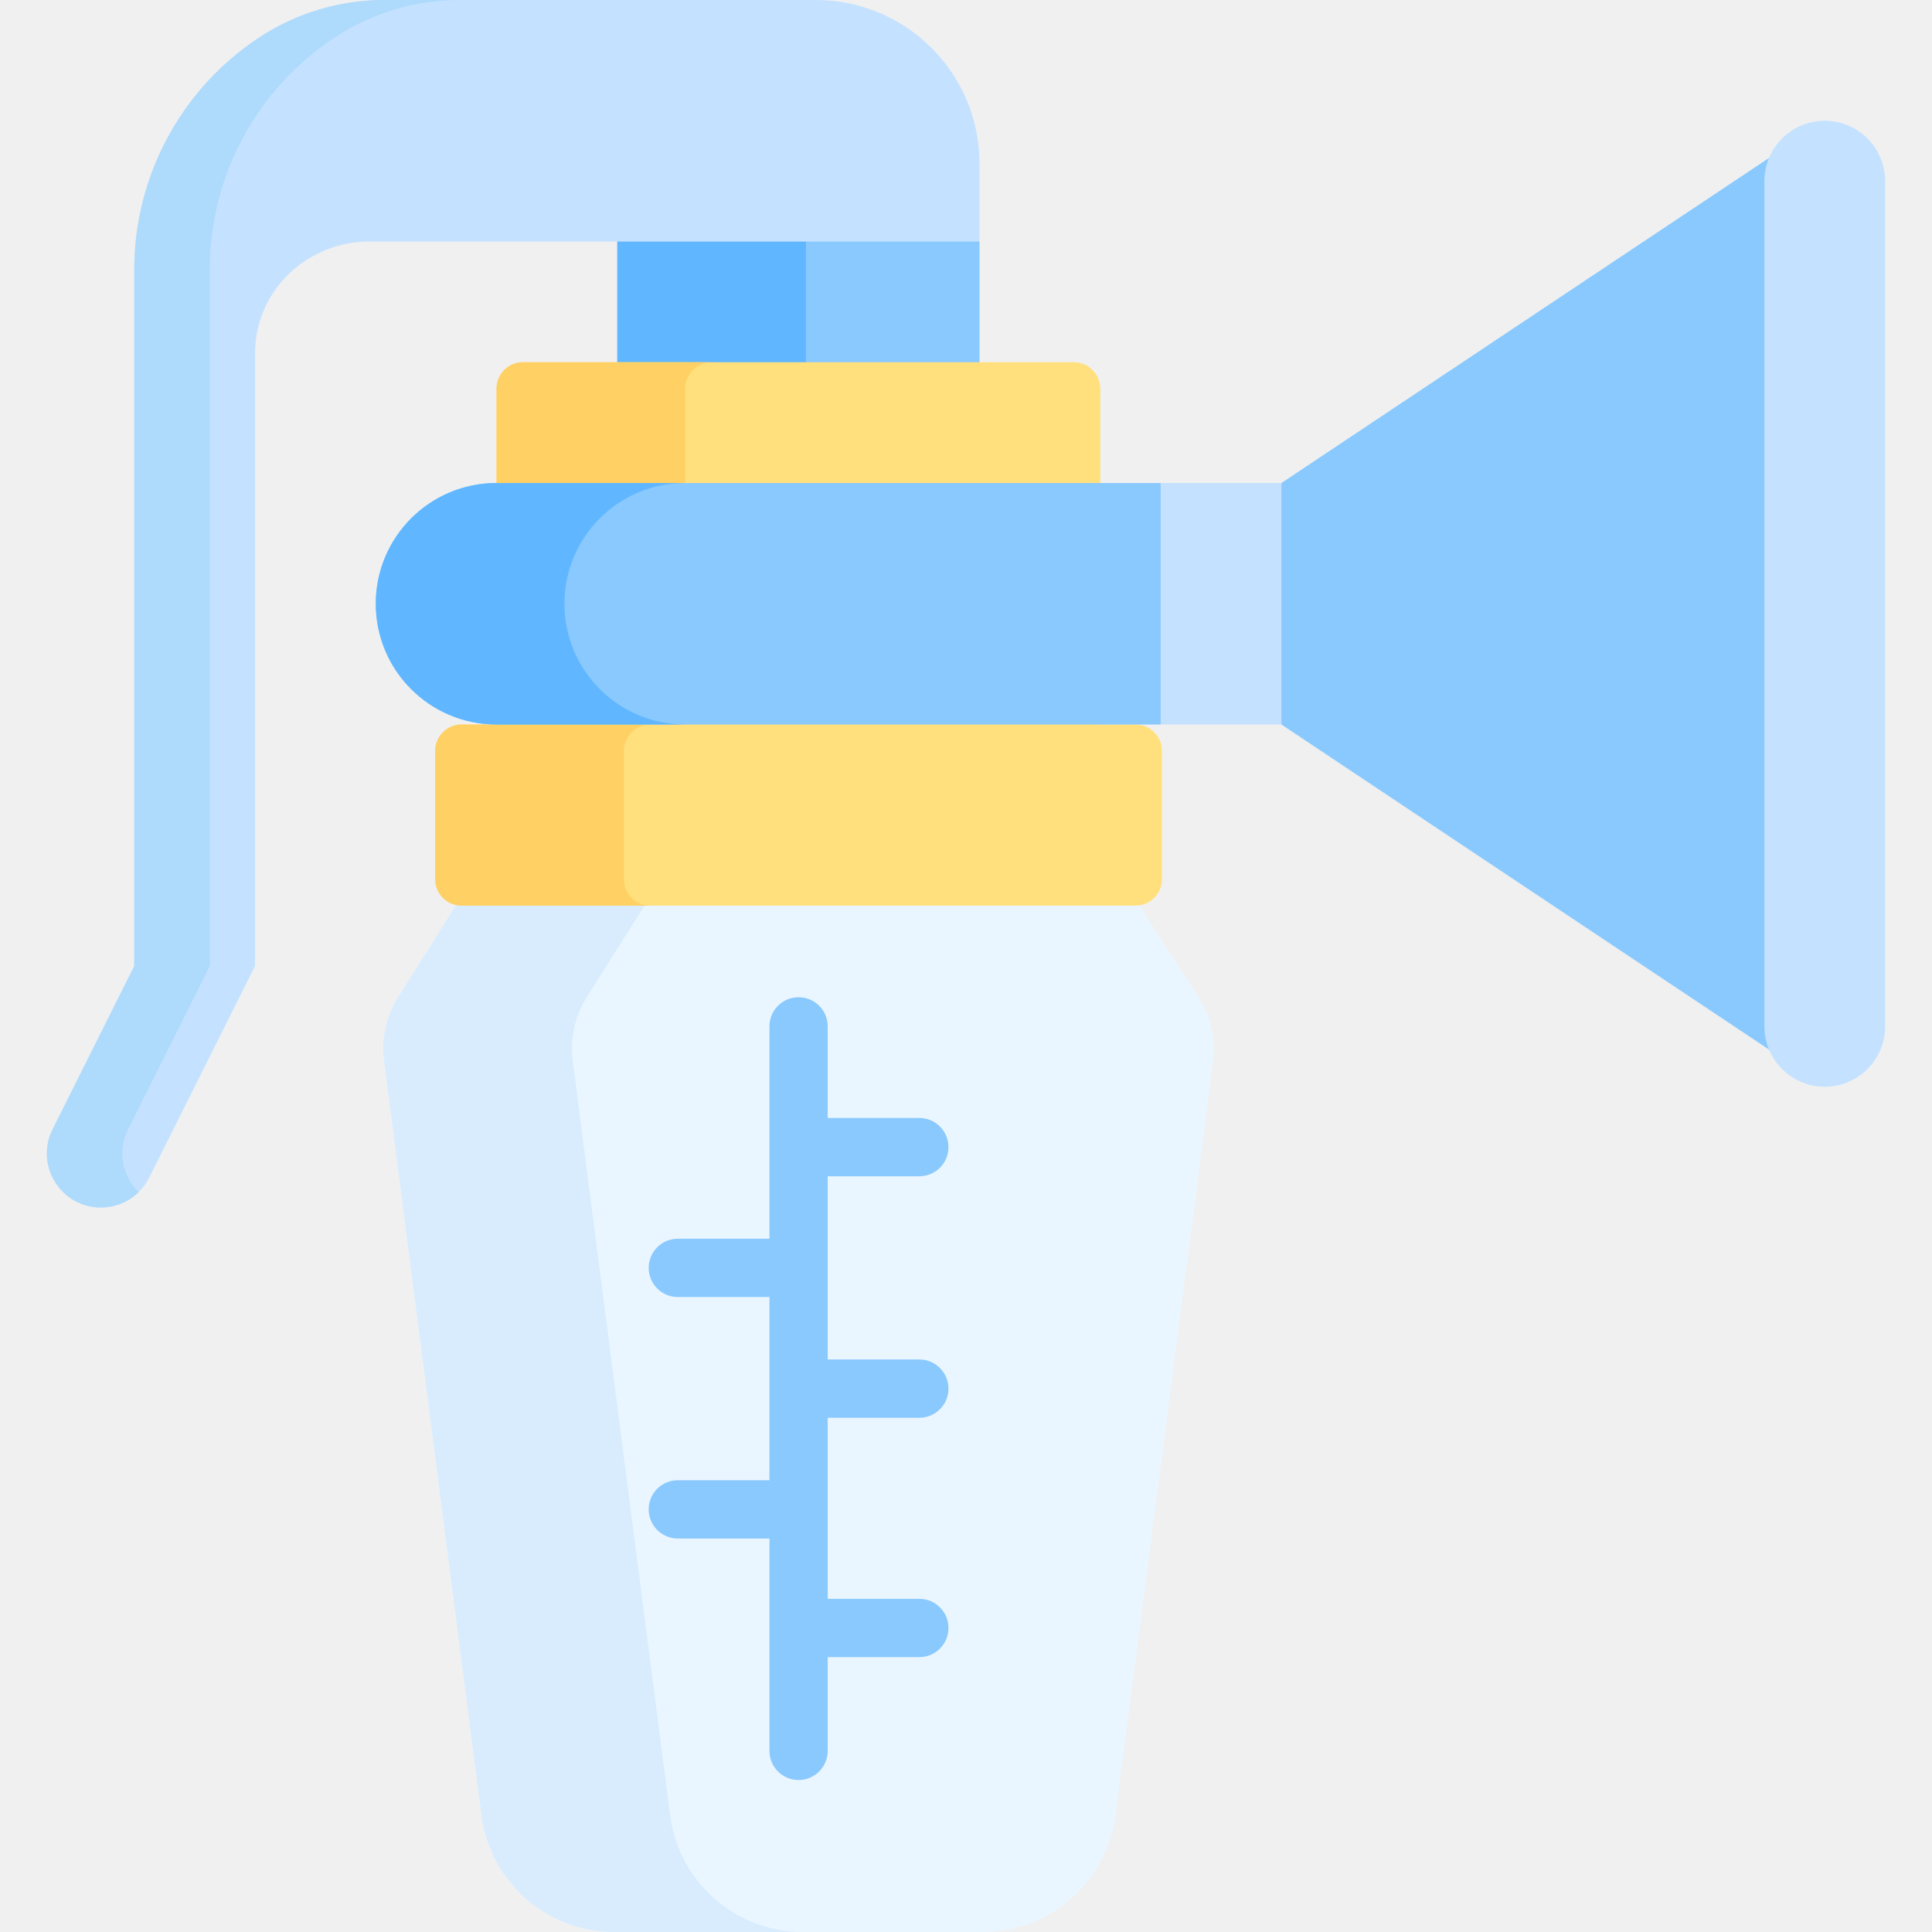
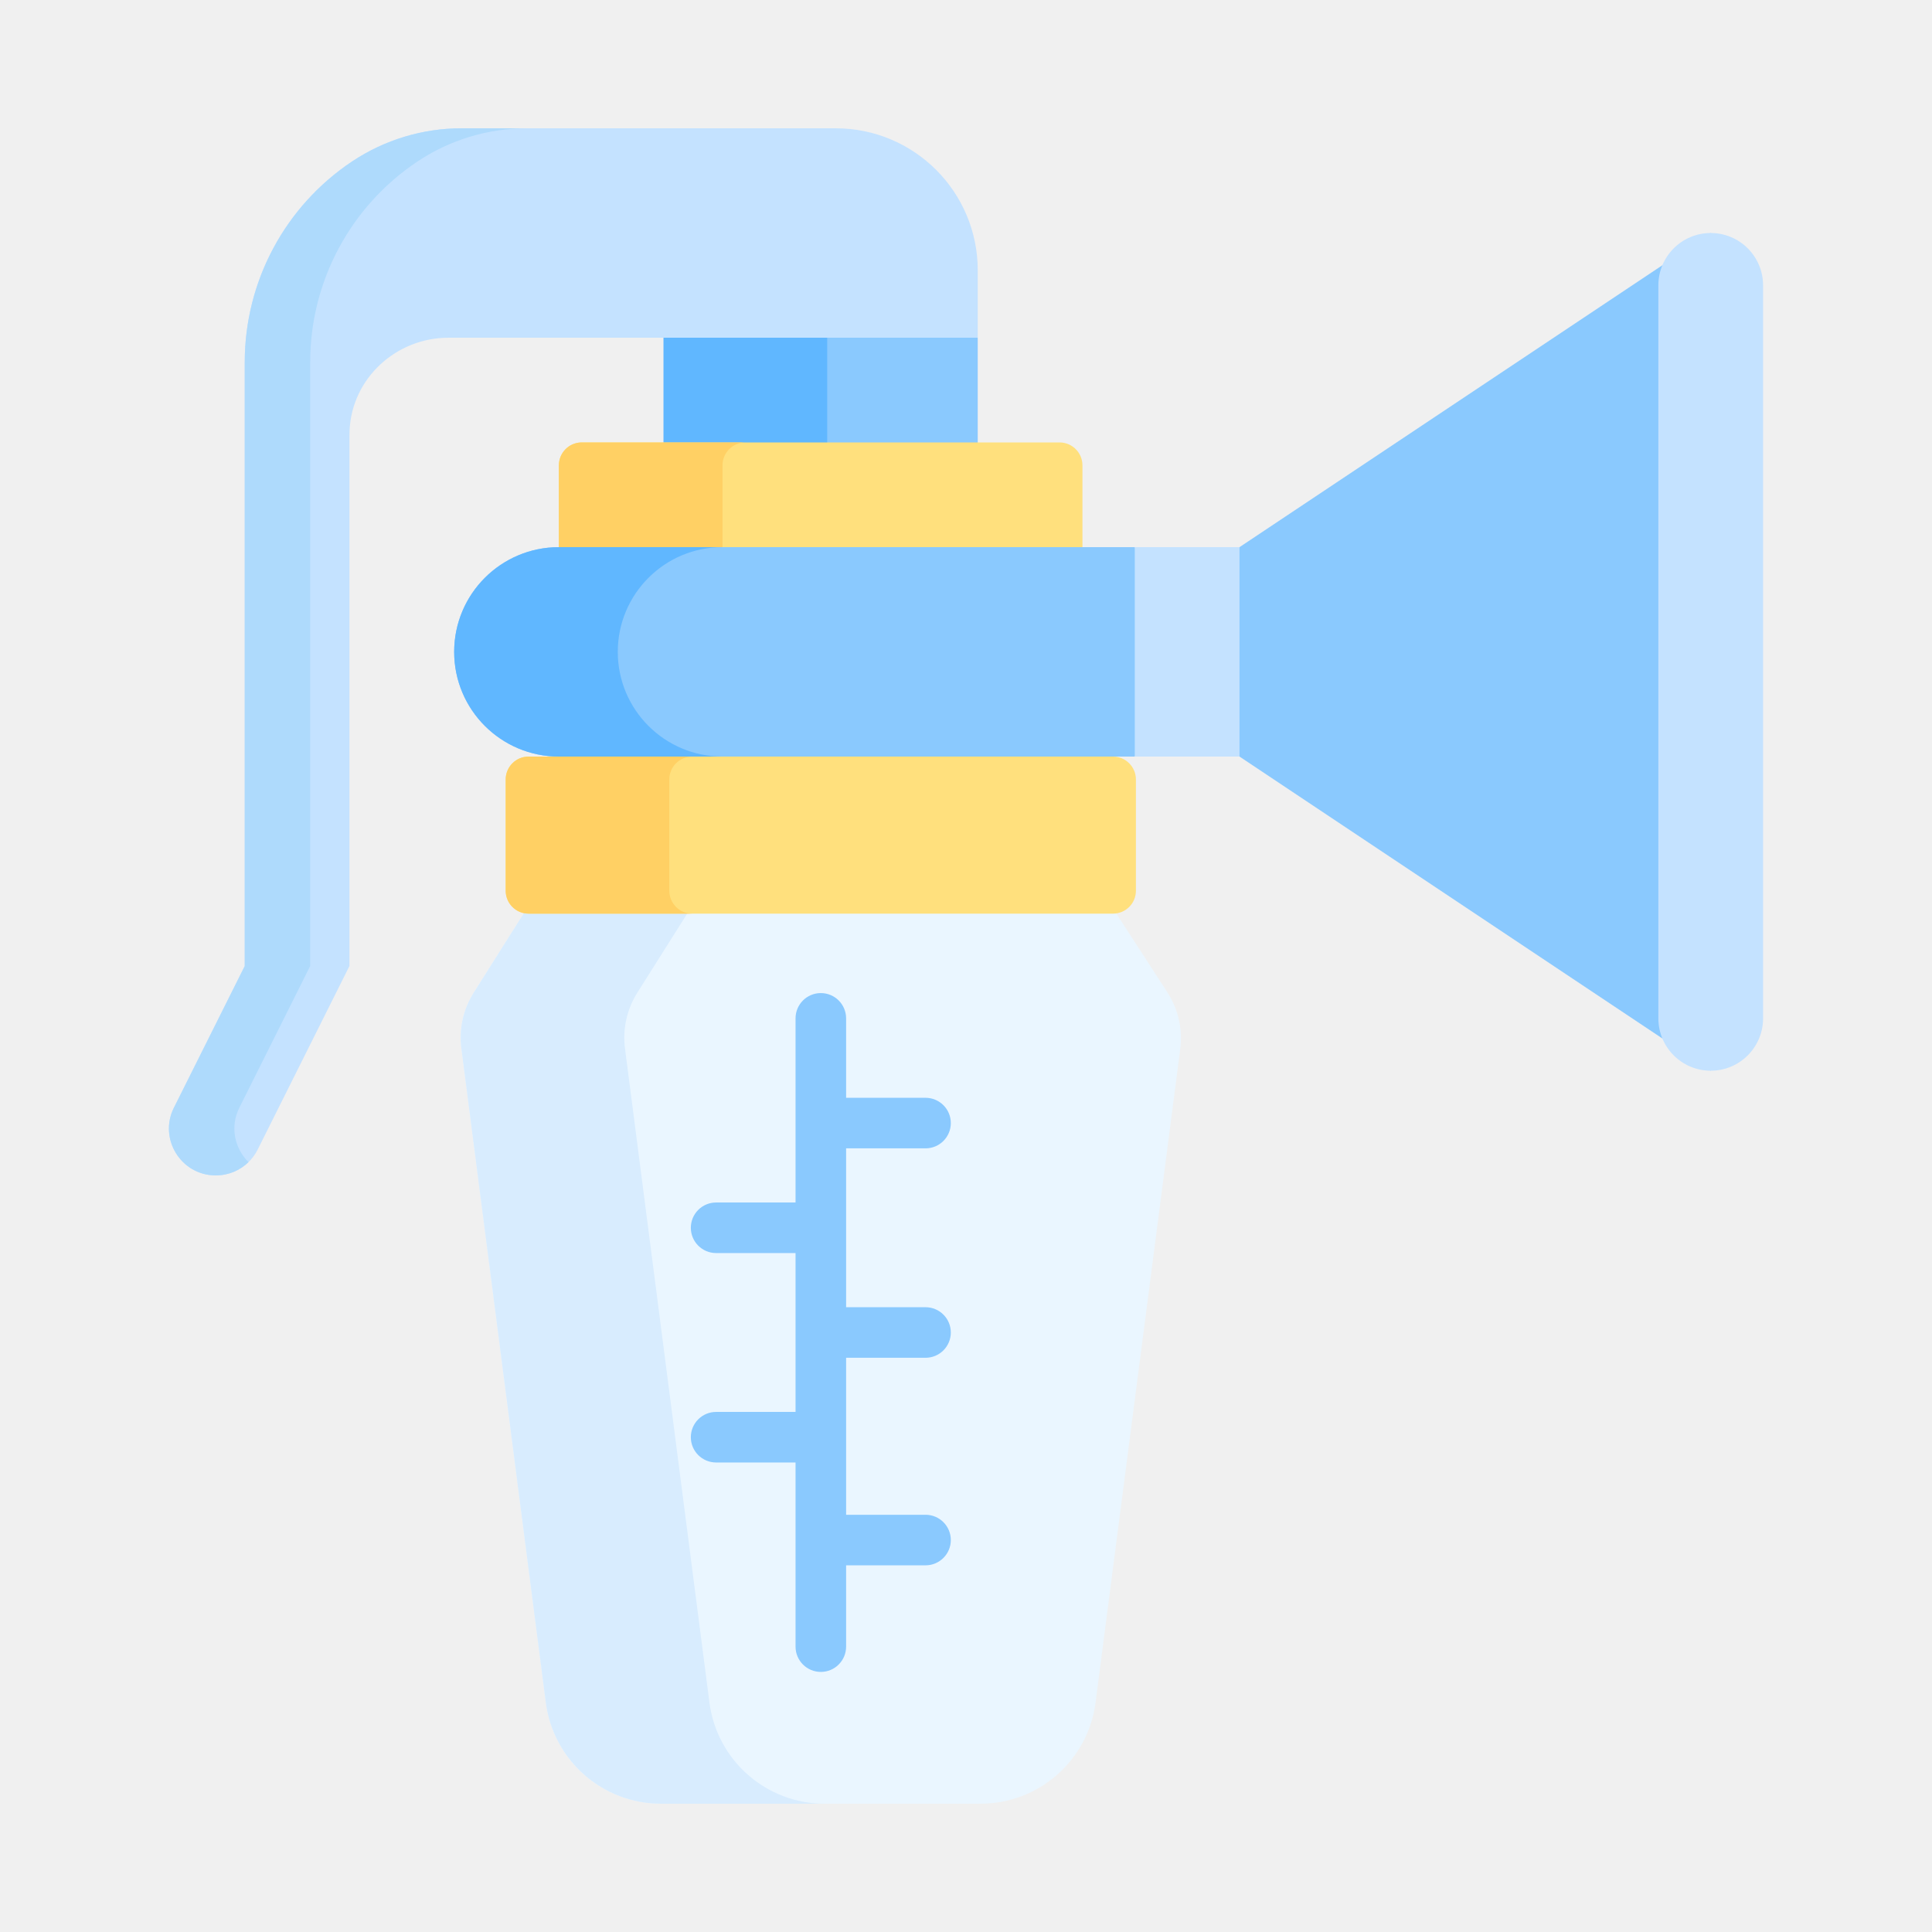
<svg xmlns="http://www.w3.org/2000/svg" width="512" height="512" viewBox="0 0 512 512" fill="none">
-   <g clip-path="url(#clip0_1211_666)">
-     <path d="M259.586 64L229.441 54H163.586V106H259.586V64Z" fill="#8AC9FE" />
-     <path d="M163.586 54H213.586V106H163.586V54Z" fill="#60B7FF" />
-     <path d="M260.403 512H162.785C144.943 512 129.876 498.753 127.592 481.058L101.79 281.201C101.022 275.254 102.354 269.225 105.555 264.155L130.904 224H291.587L317.545 264.064C320.865 269.188 322.256 275.324 321.472 281.378L295.595 481.075C293.302 498.762 278.238 512 260.403 512Z" fill="#EAF6FF" />
-     <path d="M177.593 481.058L151.791 281.201C151.023 275.254 152.355 269.225 155.556 264.155L180.905 224H130.905L105.555 264.155C102.354 269.226 101.023 275.254 101.79 281.201L127.592 481.058C129.878 498.753 144.945 512 162.787 512H212.787C194.945 512 179.878 498.753 177.593 481.058Z" fill="#D8ECFE" />
-     <path d="M300.926 240H122.336C118.47 240 115.336 236.866 115.336 233V199C115.336 195.134 118.47 192 122.336 192H131.587L163.587 182H259.587L291.587 192H300.927C304.793 192 307.927 195.134 307.927 199V233C307.926 236.866 304.792 240 300.926 240Z" fill="#FFE07D" />
-     <path d="M165.336 233V199C165.336 195.134 168.47 192 172.336 192H181.587L213.587 182H163.587L131.587 192H122.336C118.47 192 115.336 195.134 115.336 199V233C115.336 236.866 118.47 240 122.336 240H172.336C168.47 240 165.336 236.866 165.336 233Z" fill="#FFD064" />
-     <path d="M284.586 96H138.586C134.72 96 131.586 99.134 131.586 103V138H291.586V103C291.586 99.134 288.452 96 284.586 96Z" fill="#FFE07D" />
-     <path d="M188.586 96H138.586C134.72 96 131.586 99.134 131.586 103V138H181.586V103C181.586 99.134 184.72 96 188.586 96Z" fill="#FFD064" />
-     <path d="M219.358 375.726H243.632C247.9 375.726 251.358 372.267 251.358 368C251.358 363.733 247.899 360.274 243.632 360.274H219.358V311.727H243.632C247.9 311.727 251.358 308.268 251.358 304.001C251.358 299.734 247.899 296.275 243.632 296.275H219.358V272C219.358 267.732 215.899 264.274 211.632 264.274C207.365 264.274 203.906 267.733 203.906 272V328.273H179.632C175.364 328.273 171.906 331.732 171.906 335.999C171.906 340.266 175.365 343.725 179.632 343.725H203.906V392.273H179.632C175.364 392.273 171.906 395.732 171.906 399.999C171.906 404.266 175.365 407.725 179.632 407.725H203.906V464C203.906 468.268 207.365 471.726 211.632 471.726C215.899 471.726 219.358 468.267 219.358 464V439.154H243.632C247.9 439.154 251.358 435.695 251.358 431.428C251.358 427.161 247.899 423.702 243.632 423.702H219.358V375.726Z" fill="#8AC9FE" />
-     <path d="M131.586 128C113.913 128 99.586 142.327 99.586 160C99.586 177.673 113.913 192 131.586 192H307.586L318.499 160L307.586 128H131.586Z" fill="#8AC9FE" />
-     <path d="M149.586 160C149.586 142.327 163.913 128 181.586 128H131.586C113.913 128 99.586 142.327 99.586 160C99.586 177.673 113.913 192 131.586 192H181.586C163.913 192 149.586 177.673 149.586 160Z" fill="#60B7FF" />
-     <path d="M68.4 10.125C47.901 23.791 35.588 46.798 35.588 71.436V256L13.943 299.289C9.186 308.804 16.105 320 26.743 320C32.164 320 37.119 316.937 39.543 312.089L67.588 256V93.896C67.588 93.395 67.598 92.896 67.619 92.399C68.284 76.419 81.851 64 97.845 64H259.588V43.394C259.588 19.428 240.16 0 216.194 0H101.841C89.939 0 78.303 3.523 68.4 10.125Z" fill="#C4E2FF" />
-     <path d="M33.943 299.289L55.588 256V71.436C55.588 46.799 67.901 23.792 88.4 10.126C98.303 3.523 109.939 0 121.841 0H101.841C89.939 0 78.303 3.523 68.4 10.125C47.901 23.791 35.588 46.798 35.588 71.436V256L13.943 299.289C9.186 308.804 16.105 320 26.743 320C30.54 320 34.108 318.497 36.738 315.931C32.551 311.813 30.976 305.224 33.943 299.289Z" fill="#AEDAFC" />
-     <path d="M339.586 192H307.586V128H339.586L346.499 160L339.586 192Z" fill="#C4E2FF" />
-     <path d="M483.586 288L339.586 192V128L483.586 32V288Z" fill="#8AC9FE" />
-     <path d="M483.586 288C474.749 288 467.586 280.837 467.586 272V48C467.586 39.163 474.749 32 483.586 32C492.423 32 499.586 39.163 499.586 48V272C499.586 280.837 492.423 288 483.586 288Z" fill="#C4E2FF" />
+   <mask id="mask0_1216_655" style="mask-type:luminance" maskUnits="userSpaceOnUse" x="34" y="34" width="444" height="444">
+     <path d="M478 34H34V478H478V34Z" fill="white" />
+   </mask>
+   <g mask="url(#mask0_1216_655)">
+     <path d="M259.109 89.5L232.968 80.828H175.859V125.922H259.109V89.5Z" fill="#8AC9FE" />
+     <path d="M175.859 80.828H219.219V125.922H175.859V80.828Z" fill="#60B7FF" />
+     <path d="M259.817 478H175.164C159.692 478 146.626 466.512 144.645 451.167L122.27 277.854C121.604 272.697 122.759 267.469 125.535 263.072L147.517 228.25H286.859L309.37 262.993C312.249 267.436 313.455 272.758 312.775 278.007L290.335 451.182C288.347 466.52 275.283 478 259.817 478Z" fill="#EAF6FF" />
+     <path d="M188.005 451.167L165.63 277.854C164.964 272.697 166.119 267.469 168.895 263.072L190.877 228.25H147.518L125.534 263.072C122.759 267.469 121.604 272.697 122.27 277.854L144.645 451.167C146.627 466.512 159.693 478 175.165 478H218.525C203.052 478 189.986 466.512 188.005 451.167Z" fill="#D8ECFE" />
+     <path d="M294.957 242.125H140.086C136.733 242.125 134.016 239.407 134.016 236.055V206.57C134.016 203.218 136.733 200.5 140.086 200.5H148.108L175.858 191.828H259.108L286.858 200.5H294.958C298.31 200.5 301.028 203.218 301.028 206.57V236.055C301.027 239.407 298.309 242.125 294.957 242.125Z" fill="#FFE07D" />
+     <path d="M177.375 236.055V206.57C177.375 203.218 180.093 200.5 183.445 200.5H191.468L219.218 191.828H175.858L148.108 200.5H140.086C136.733 200.5 134.016 203.218 134.016 206.57V236.055C134.016 239.407 136.733 242.125 140.086 242.125H183.445C180.093 242.125 177.375 239.407 177.375 236.055Z" fill="#FFD064" />
+     <path d="M280.789 117.25H154.18C150.827 117.25 148.109 119.968 148.109 123.32V153.672H286.859V123.32C286.859 119.968 284.142 117.25 280.789 117.25Z" fill="#FFE07D" />
+     <path d="M197.539 117.25H154.18C150.827 117.25 148.109 119.968 148.109 123.32V153.672H191.469V123.32C191.469 119.968 194.187 117.25 197.539 117.25Z" fill="#FFD064" />
+     <path d="M224.228 359.825H245.278C248.979 359.825 251.978 356.825 251.978 353.125C251.978 349.424 248.978 346.425 245.278 346.425H224.228V304.325H245.278C248.979 304.325 251.978 301.326 251.978 297.626C251.978 293.925 248.978 290.926 245.278 290.926H224.228V269.875C224.228 266.174 221.228 263.175 217.528 263.175C213.828 263.175 210.828 266.174 210.828 269.875V318.674H189.778C186.077 318.674 183.078 321.674 183.078 325.374C183.078 329.074 186.078 332.074 189.778 332.074H210.828V374.174H189.778C186.077 374.174 183.078 377.174 183.078 380.874C183.078 384.574 186.078 387.574 189.778 387.574H210.828V436.375C210.828 440.076 213.828 443.075 217.528 443.075C221.228 443.075 224.228 440.075 224.228 436.375V414.829H245.278C248.979 414.829 251.978 411.829 251.978 408.129C251.978 404.428 248.978 401.429 245.278 401.429H224.228V359.825Z" fill="#8AC9FE" />
+     <path d="M148.109 145C132.784 145 120.359 157.424 120.359 172.75C120.359 188.076 132.784 200.5 148.109 200.5H300.734L310.198 172.75L300.734 145H148.109Z" fill="#8AC9FE" />
+     <path d="M163.719 172.75C163.719 157.424 176.143 145 191.469 145H148.109C132.784 145 120.359 157.424 120.359 172.75C120.359 188.076 132.784 200.5 148.109 200.5H191.469C176.143 200.5 163.719 188.076 163.719 172.75Z" fill="#60B7FF" />
+     <path d="M93.316 42.78C75.54 54.631 64.862 74.583 64.862 95.948V256L46.092 293.54C41.966 301.791 47.966 311.5 57.192 311.5C61.893 311.5 66.189 308.844 68.292 304.64L92.612 256V115.425C92.612 114.991 92.62 114.558 92.639 114.127C93.215 100.27 104.981 89.5 118.85 89.5H259.112V71.631C259.112 50.848 242.264 34 221.481 34H122.316C111.994 34 101.904 37.055 93.316 42.78Z" fill="#C4E2FF" />
+     <path d="M63.435 293.54L82.206 256V95.948C82.206 74.584 92.883 54.632 110.66 42.781C119.247 37.055 129.338 34 139.659 34H122.316C111.994 34 101.904 37.055 93.316 42.78C75.54 54.631 64.862 74.583 64.862 95.948V256L46.092 293.54C41.966 301.791 47.966 311.5 57.192 311.5C60.484 311.5 63.578 310.197 65.859 307.971C62.228 304.4 60.862 298.686 63.435 293.54Z" fill="#AEDAFC" />
+     <path d="M328.484 200.5H300.734V145H328.484L334.479 172.75L328.484 200.5Z" fill="#C4E2FF" />
+     <path d="M453.359 283.75L328.484 200.5V145L453.359 61.75V283.75Z" fill="#8AC9FE" />
+     <path d="M453.359 283.75C445.696 283.75 439.484 277.538 439.484 269.875V75.625C439.484 67.962 445.696 61.75 453.359 61.75C461.023 61.75 467.234 67.962 467.234 75.625V269.875C467.234 277.538 461.023 283.75 453.359 283.75Z" fill="#C4E2FF" />
  </g>
-   <defs>
-     <clipPath id="clip0_1211_666">
-       <rect width="512" height="512" fill="white" />
-     </clipPath>
-   </defs>
</svg>
